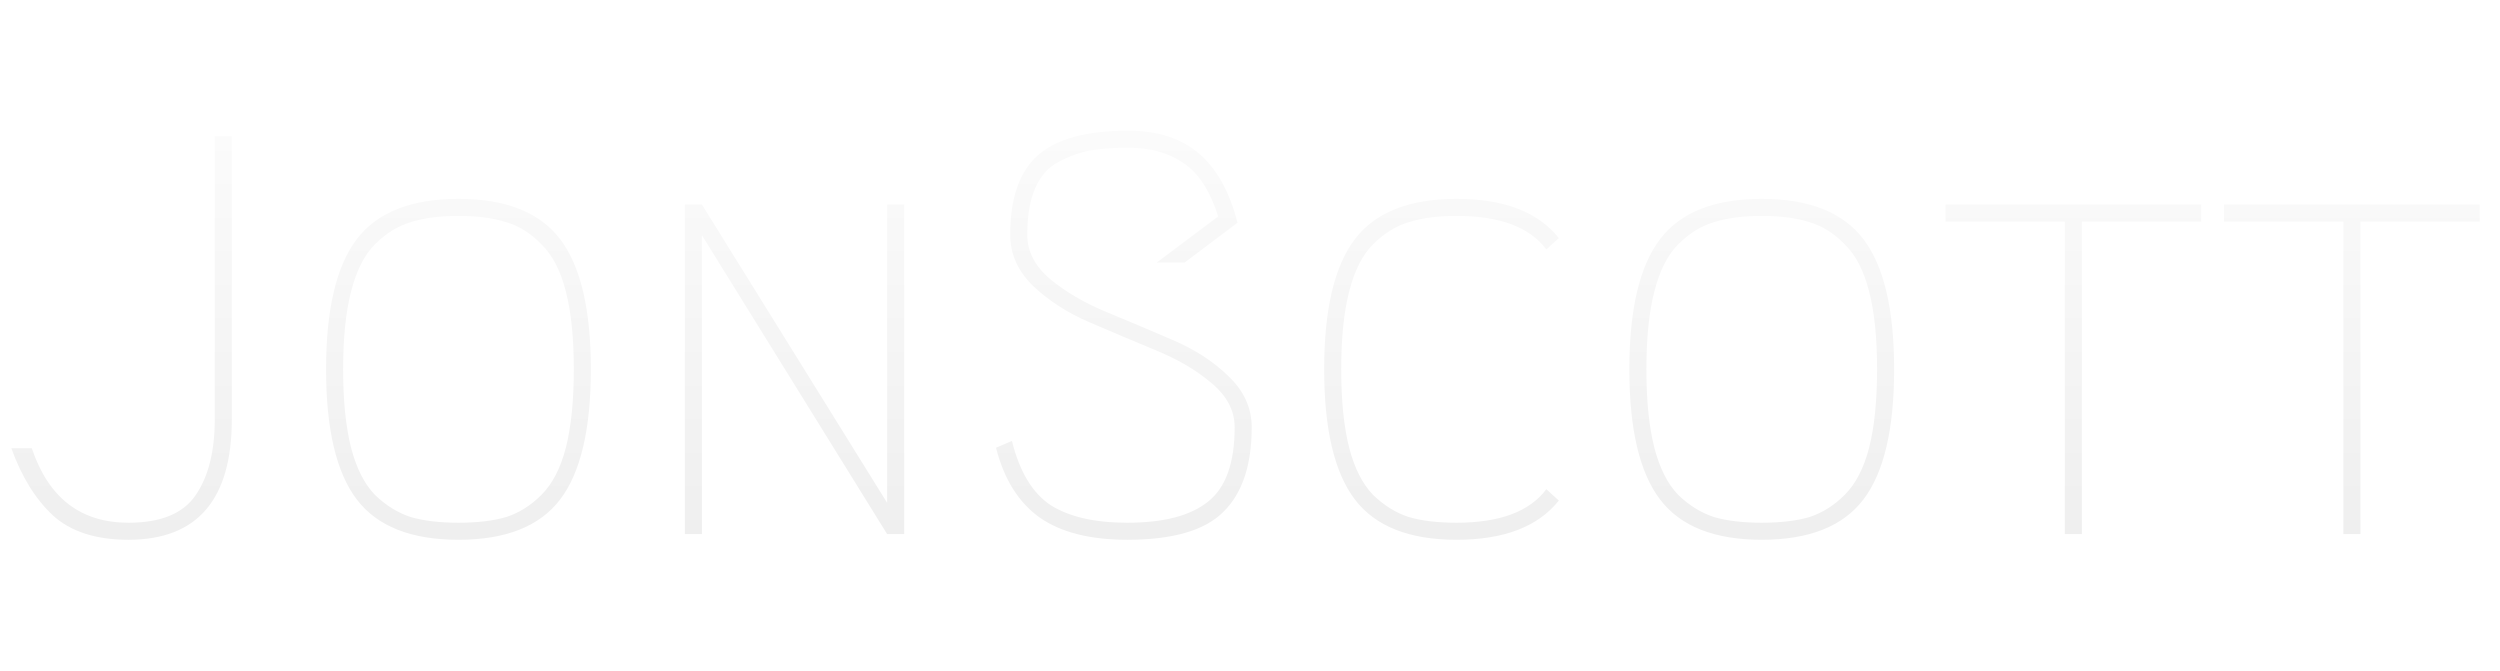
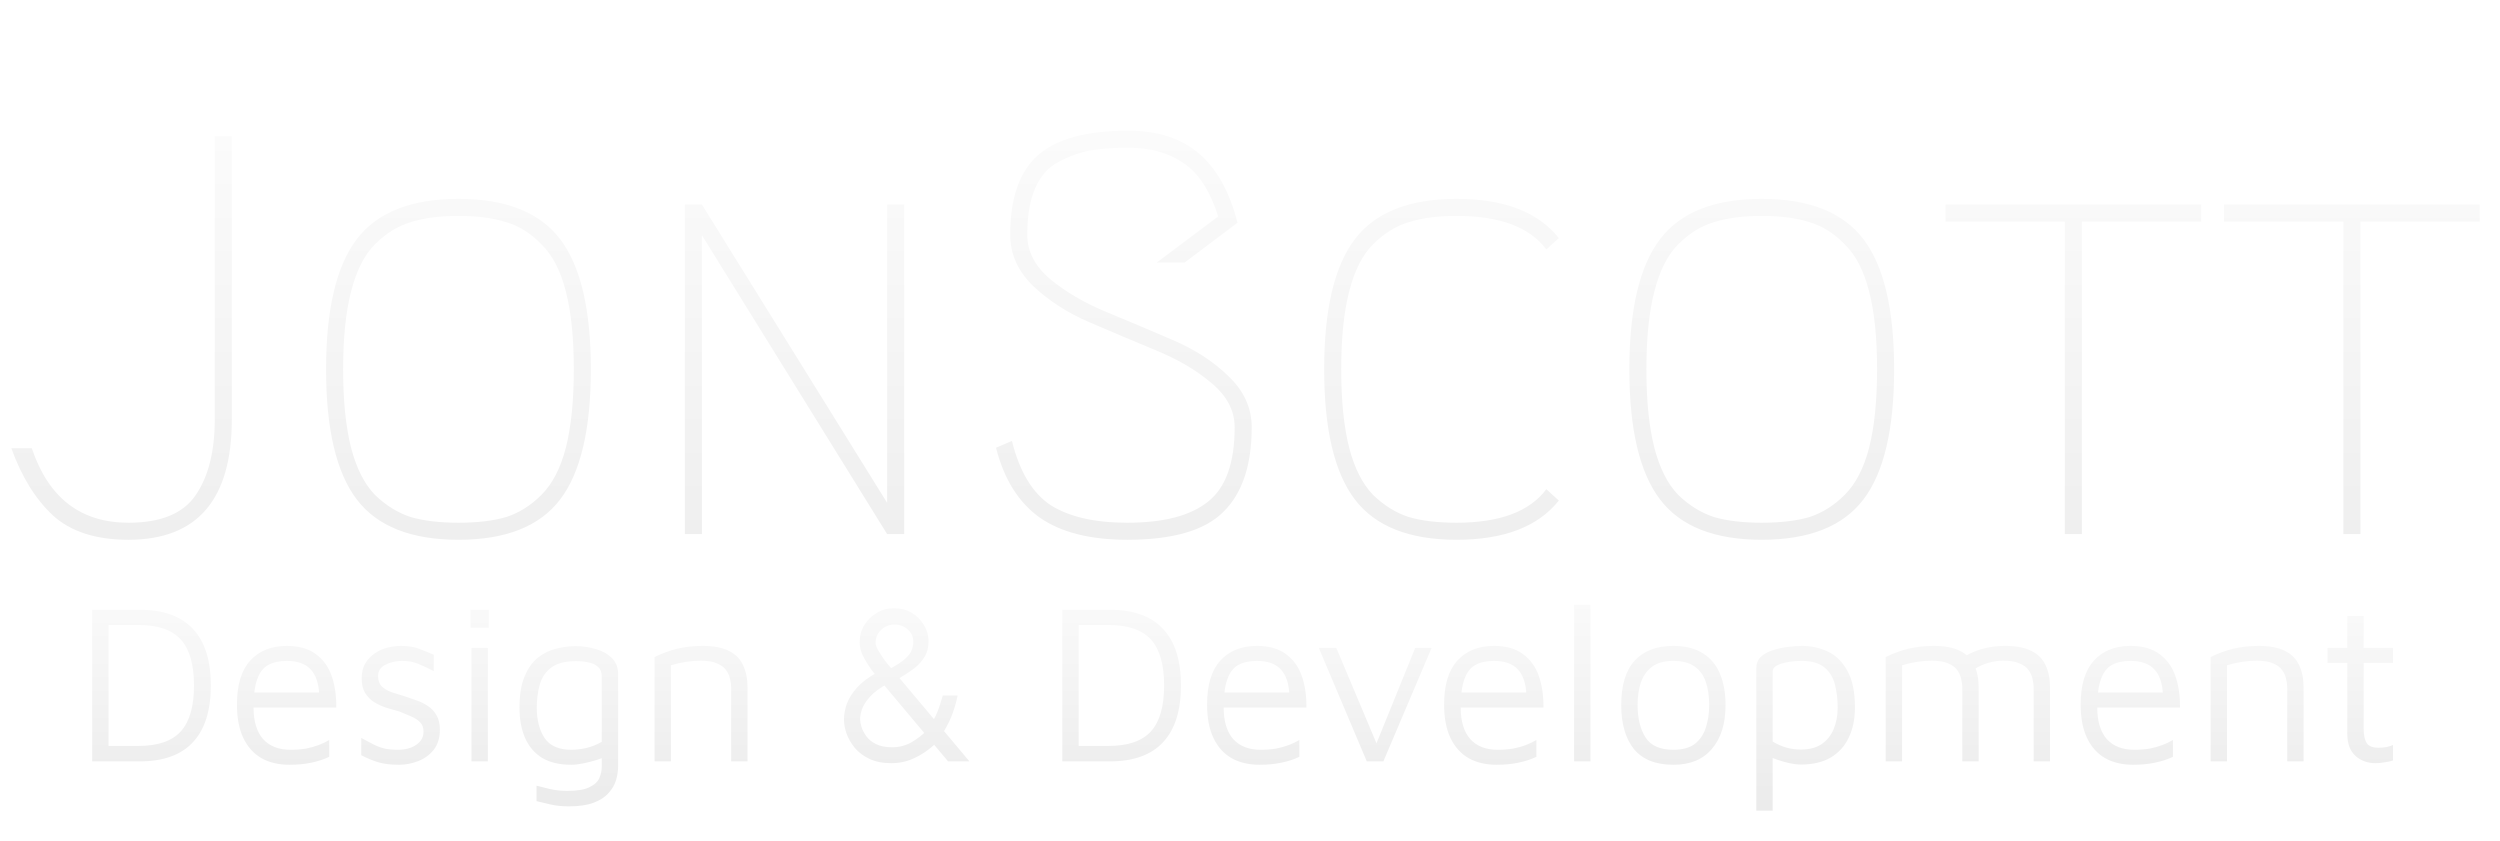
- <svg xmlns="http://www.w3.org/2000/svg" width="220" height="59" viewBox="0 0 220 59" fill="none">
-   <path d="M2.8 39.45C4.267 43.817 7.1 46 11.3 46C14.133 46 16.1 45.2 17.2 43.6C18.333 41.967 18.9 39.733 18.9 36.9L18.9 12L20.4 12L20.4 36.9C20.4 43.967 17.367 47.5 11.3 47.5C8.433 47.5 6.217 46.783 4.65 45.35C3.117 43.917 1.9 41.95 1 39.45L2.8 39.45ZM44.545 19.55C43.412 19.183 42.012 19 40.345 19C38.679 19 37.279 19.183 36.145 19.55C35.012 19.883 33.962 20.533 32.995 21.5C32.062 22.433 31.362 23.817 30.895 25.65C30.429 27.45 30.195 29.733 30.195 32.5C30.195 35.267 30.429 37.567 30.895 39.4C31.362 41.2 32.062 42.583 32.995 43.55C33.962 44.483 35.012 45.133 36.145 45.5C37.279 45.833 38.679 46 40.345 46C42.012 46 43.412 45.833 44.545 45.5C45.679 45.133 46.712 44.483 47.645 43.55C48.612 42.583 49.329 41.2 49.795 39.4C50.262 37.567 50.495 35.267 50.495 32.5C50.495 29.733 50.262 27.45 49.795 25.65C49.329 23.817 48.612 22.433 47.645 21.5C46.712 20.533 45.679 19.883 44.545 19.55ZM49.295 43.95C47.495 46.317 44.512 47.5 40.345 47.5C36.179 47.5 33.195 46.317 31.395 43.95C29.595 41.583 28.695 37.767 28.695 32.5C28.695 27.233 29.595 23.417 31.395 21.05C33.195 18.683 36.179 17.5 40.345 17.5C44.512 17.5 47.495 18.683 49.295 21.05C51.095 23.417 51.995 27.233 51.995 32.5C51.995 37.767 51.095 41.583 49.295 43.95ZM60.268 47L60.268 18L61.768 18L78.068 44.25L78.068 18L79.568 18L79.568 47L78.068 47L61.768 20.7L61.768 47L60.268 47Z" fill="url(#paint0_linear_130_926)" />
-   <path d="M88.9 20.65C88.9 17.417 89.717 15.083 91.35 13.65C92.983 12.217 95.633 11.5 99.3 11.5C101.867 11.5 103.933 12.167 105.5 13.5C107.067 14.833 108.2 16.867 108.9 19.6L104.25 23.1L101.8 23.1L107.2 19.05C106.5 16.817 105.483 15.25 104.15 14.35C102.85 13.45 101.233 13 99.3 13C97.967 13 96.833 13.083 95.9 13.25C95 13.417 94.083 13.75 93.15 14.25C92.25 14.717 91.567 15.483 91.1 16.55C90.633 17.617 90.4 18.983 90.4 20.65C90.4 22.117 91.067 23.417 92.4 24.55C93.767 25.683 95.417 26.65 97.35 27.45C99.283 28.25 101.217 29.067 103.15 29.9C105.117 30.733 106.767 31.8 108.1 33.1C109.467 34.4 110.15 35.9 110.15 37.6C110.15 40.933 109.317 43.417 107.65 45.05C106.017 46.683 103.2 47.5 99.2 47.5C95.933 47.5 93.367 46.85 91.5 45.55C89.633 44.217 88.35 42.167 87.65 39.4L89.05 38.8C89.717 41.5 90.85 43.383 92.45 44.45C94.083 45.483 96.333 46 99.2 46C102.4 46 104.767 45.383 106.3 44.15C107.867 42.917 108.65 40.733 108.65 37.6C108.65 36.133 107.967 34.833 106.6 33.7C105.267 32.567 103.617 31.6 101.65 30.8C99.717 30 97.783 29.183 95.85 28.35C93.917 27.517 92.267 26.45 90.9 25.15C89.567 23.85 88.9 22.35 88.9 20.65ZM119.227 43.95C117.427 41.583 116.527 37.767 116.527 32.5C116.527 27.233 117.427 23.417 119.227 21.05C121.027 18.683 124.011 17.5 128.177 17.5C132.344 17.5 135.344 18.65 137.177 20.95L136.077 21.95C134.611 19.983 131.977 19 128.177 19C126.511 19 125.111 19.183 123.977 19.55C122.844 19.883 121.794 20.533 120.827 21.5C119.894 22.433 119.194 23.817 118.727 25.65C118.261 27.45 118.027 29.733 118.027 32.5C118.027 35.267 118.261 37.567 118.727 39.4C119.194 41.2 119.894 42.583 120.827 43.55C121.794 44.483 122.844 45.133 123.977 45.5C125.111 45.833 126.511 46 128.177 46C131.977 46 134.611 45.017 136.077 43.05L137.177 44.05C135.344 46.35 132.344 47.5 128.177 47.5C124.011 47.5 121.027 46.317 119.227 43.95ZM159.233 19.55C158.099 19.183 156.699 19 155.033 19C153.366 19 151.966 19.183 150.833 19.55C149.699 19.883 148.649 20.533 147.683 21.5C146.749 22.433 146.049 23.817 145.583 25.65C145.116 27.45 144.883 29.733 144.883 32.5C144.883 35.267 145.116 37.567 145.583 39.4C146.049 41.2 146.749 42.583 147.683 43.55C148.649 44.483 149.699 45.133 150.833 45.5C151.966 45.833 153.366 46 155.033 46C156.699 46 158.099 45.833 159.233 45.5C160.366 45.133 161.399 44.483 162.333 43.55C163.299 42.583 164.016 41.2 164.483 39.4C164.949 37.567 165.183 35.267 165.183 32.5C165.183 29.733 164.949 27.45 164.483 25.65C164.016 23.817 163.299 22.433 162.333 21.5C161.399 20.533 160.366 19.883 159.233 19.55ZM163.983 43.95C162.183 46.317 159.199 47.5 155.033 47.5C150.866 47.5 147.883 46.317 146.083 43.95C144.283 41.583 143.383 37.767 143.383 32.5C143.383 27.233 144.283 23.417 146.083 21.05C147.883 18.683 150.866 17.5 155.033 17.5C159.199 17.5 162.183 18.683 163.983 21.05C165.783 23.417 166.683 27.233 166.683 32.5C166.683 37.767 165.783 41.583 163.983 43.95ZM193.705 18L193.705 19.5L183.205 19.5L183.205 47L181.705 47L181.705 19.5L171.205 19.5L171.205 18L193.705 18ZM218.217 18L218.217 19.5L207.717 19.5L207.717 47L206.217 47L206.217 19.5L195.717 19.5L195.717 18L218.217 18Z" fill="url(#paint1_linear_130_926)" />
+ <svg xmlns="http://www.w3.org/2000/svg" width="220" height="74" viewBox="0 0 220 74" fill="none">
+   <path d="M2.8 39.45C4.267 43.817 7.1 46 11.3 46C14.133 46 16.1 45.2 17.2 43.6C18.333 41.967 18.9 39.733 18.9 36.9L18.9 12L20.4 12L20.4 36.9C20.4 43.967 17.367 47.5 11.3 47.5C8.433 47.5 6.217 46.783 4.65 45.35C3.117 43.917 1.9 41.95 1 39.45L2.8 39.45ZM44.545 19.55C43.412 19.183 42.012 19 40.345 19C38.679 19 37.279 19.183 36.145 19.55C35.012 19.883 33.962 20.533 32.995 21.5C32.062 22.433 31.362 23.817 30.895 25.65C30.429 27.45 30.195 29.733 30.195 32.5C30.195 35.267 30.429 37.567 30.895 39.4C31.362 41.2 32.062 42.583 32.995 43.55C33.962 44.483 35.012 45.133 36.145 45.5C37.279 45.833 38.679 46 40.345 46C42.012 46 43.412 45.833 44.545 45.5C45.679 45.133 46.712 44.483 47.645 43.55C48.612 42.583 49.329 41.2 49.795 39.4C50.262 37.567 50.495 35.267 50.495 32.5C50.495 29.733 50.262 27.45 49.795 25.65C49.329 23.817 48.612 22.433 47.645 21.5C46.712 20.533 45.679 19.883 44.545 19.55ZM49.295 43.95C47.495 46.317 44.512 47.5 40.345 47.5C36.179 47.5 33.195 46.317 31.395 43.95C29.595 41.583 28.695 37.767 28.695 32.5C28.695 27.233 29.595 23.417 31.395 21.05C33.195 18.683 36.179 17.5 40.345 17.5C44.512 17.5 47.495 18.683 49.295 21.05C51.095 23.417 51.995 27.233 51.995 32.5C51.995 37.767 51.095 41.583 49.295 43.95ZM60.268 47L60.268 18L61.768 18L78.068 44.25L78.068 18L79.568 18L79.568 47L78.068 47L61.768 20.7L61.768 47L60.268 47Z" fill="url(#paint0_linear_161_525)" />
+   <path d="M88.9 20.65C88.9 17.417 89.717 15.083 91.35 13.65C92.983 12.217 95.633 11.5 99.3 11.5C101.867 11.5 103.933 12.167 105.5 13.5C107.067 14.833 108.2 16.867 108.9 19.6L104.25 23.1L101.8 23.1L107.2 19.05C106.5 16.817 105.483 15.25 104.15 14.35C102.85 13.45 101.233 13 99.3 13C97.967 13 96.833 13.083 95.9 13.25C95 13.417 94.083 13.75 93.15 14.25C92.25 14.717 91.567 15.483 91.1 16.55C90.633 17.617 90.4 18.983 90.4 20.65C90.4 22.117 91.067 23.417 92.4 24.55C93.767 25.683 95.417 26.65 97.35 27.45C99.283 28.25 101.217 29.067 103.15 29.9C105.117 30.733 106.767 31.8 108.1 33.1C109.467 34.4 110.15 35.9 110.15 37.6C110.15 40.933 109.317 43.417 107.65 45.05C106.017 46.683 103.2 47.5 99.2 47.5C95.933 47.5 93.367 46.85 91.5 45.55C89.633 44.217 88.35 42.167 87.65 39.4L89.05 38.8C89.717 41.5 90.85 43.383 92.45 44.45C94.083 45.483 96.333 46 99.2 46C102.4 46 104.767 45.383 106.3 44.15C107.867 42.917 108.65 40.733 108.65 37.6C108.65 36.133 107.967 34.833 106.6 33.7C105.267 32.567 103.617 31.6 101.65 30.8C99.717 30 97.783 29.183 95.85 28.35C93.917 27.517 92.267 26.45 90.9 25.15C89.567 23.85 88.9 22.35 88.9 20.65ZM119.227 43.95C117.427 41.583 116.527 37.767 116.527 32.5C116.527 27.233 117.427 23.417 119.227 21.05C121.027 18.683 124.011 17.5 128.177 17.5C132.344 17.5 135.344 18.65 137.177 20.95L136.077 21.95C134.611 19.983 131.977 19 128.177 19C126.511 19 125.111 19.183 123.977 19.55C122.844 19.883 121.794 20.533 120.827 21.5C119.894 22.433 119.194 23.817 118.727 25.65C118.261 27.45 118.027 29.733 118.027 32.5C118.027 35.267 118.261 37.567 118.727 39.4C119.194 41.2 119.894 42.583 120.827 43.55C121.794 44.483 122.844 45.133 123.977 45.5C125.111 45.833 126.511 46 128.177 46C131.977 46 134.611 45.017 136.077 43.05L137.177 44.05C135.344 46.35 132.344 47.5 128.177 47.5C124.011 47.5 121.027 46.317 119.227 43.95ZM159.233 19.55C158.099 19.183 156.699 19 155.033 19C153.366 19 151.966 19.183 150.833 19.55C149.699 19.883 148.649 20.533 147.683 21.5C146.749 22.433 146.049 23.817 145.583 25.65C145.116 27.45 144.883 29.733 144.883 32.5C144.883 35.267 145.116 37.567 145.583 39.4C146.049 41.2 146.749 42.583 147.683 43.55C148.649 44.483 149.699 45.133 150.833 45.5C151.966 45.833 153.366 46 155.033 46C156.699 46 158.099 45.833 159.233 45.5C160.366 45.133 161.399 44.483 162.333 43.55C163.299 42.583 164.016 41.2 164.483 39.4C164.949 37.567 165.183 35.267 165.183 32.5C165.183 29.733 164.949 27.45 164.483 25.65C164.016 23.817 163.299 22.433 162.333 21.5C161.399 20.533 160.366 19.883 159.233 19.55ZM163.983 43.95C162.183 46.317 159.199 47.5 155.033 47.5C150.866 47.5 147.883 46.317 146.083 43.95C144.283 41.583 143.383 37.767 143.383 32.5C143.383 27.233 144.283 23.417 146.083 21.05C147.883 18.683 150.866 17.5 155.033 17.5C159.199 17.5 162.183 18.683 163.983 21.05C165.783 23.417 166.683 27.233 166.683 32.5C166.683 37.767 165.783 41.583 163.983 43.95ZM193.705 18L193.705 19.5L183.205 19.5L183.205 47L181.705 47L181.705 19.5L171.205 19.5L171.205 18L193.705 18ZM218.217 18L218.217 19.5L207.717 19.5L207.717 47L206.217 47L206.217 19.5L195.717 19.5L195.717 18L218.217 18Z" fill="url(#paint1_linear_161_525)" />
+   <path d="M8.112 67L8.112 53.66L12.292 53.66C14.372 53.66 15.932 54.22 16.972 55.34C18.025 56.447 18.552 58.107 18.552 60.32C18.552 62.533 18.025 64.2 16.972 65.32C15.932 66.44 14.372 67 12.292 67L8.112 67ZM9.552 65.64L12.192 65.64C13.899 65.64 15.139 65.213 15.912 64.36C16.685 63.507 17.072 62.16 17.072 60.32C17.072 58.48 16.685 57.133 15.912 56.28C15.139 55.427 13.899 55 12.192 55L9.552 55L9.552 65.64ZM25.472 67.3C24.525 67.3 23.705 67.107 23.012 66.72C22.319 66.32 21.785 65.727 21.412 64.94C21.039 64.153 20.852 63.173 20.852 62C20.852 60.28 21.239 58.993 22.012 58.14C22.799 57.273 23.872 56.84 25.232 56.84C26.299 56.84 27.152 57.08 27.792 57.56C28.445 58.04 28.912 58.687 29.192 59.5C29.472 60.313 29.605 61.233 29.592 62.26L21.572 62.26L21.672 60.94L28.652 60.94L28.092 61.14C28.052 60.14 27.799 59.393 27.332 58.9C26.879 58.407 26.179 58.16 25.232 58.16C24.579 58.16 24.032 58.28 23.592 58.52C23.165 58.76 22.845 59.18 22.632 59.78C22.419 60.367 22.312 61.193 22.312 62.26C22.312 63.473 22.592 64.4 23.152 65.04C23.725 65.667 24.525 65.98 25.552 65.98C26.045 65.98 26.499 65.947 26.912 65.88C27.325 65.8 27.705 65.693 28.052 65.56C28.399 65.427 28.705 65.28 28.972 65.12L28.972 66.6C28.492 66.827 27.959 67 27.372 67.12C26.799 67.24 26.165 67.3 25.472 67.3ZM35.109 67.3C34.389 67.3 33.783 67.227 33.289 67.08C32.809 66.933 32.309 66.727 31.79 66.46L31.79 64.94C32.203 65.167 32.569 65.36 32.889 65.52C33.209 65.68 33.536 65.8 33.87 65.88C34.203 65.947 34.583 65.98 35.01 65.98C35.676 65.98 36.216 65.833 36.63 65.54C37.056 65.247 37.27 64.867 37.27 64.4C37.27 64.027 37.163 63.74 36.95 63.54C36.749 63.34 36.489 63.173 36.169 63.04C35.849 62.907 35.516 62.767 35.169 62.62C34.783 62.513 34.389 62.4 33.989 62.28C33.603 62.147 33.243 61.98 32.91 61.78C32.59 61.567 32.33 61.3 32.13 60.98C31.93 60.647 31.829 60.22 31.829 59.7C31.829 59.193 31.93 58.76 32.13 58.4C32.343 58.04 32.616 57.747 32.95 57.52C33.283 57.28 33.656 57.107 34.069 57C34.483 56.893 34.896 56.84 35.309 56.84C35.91 56.84 36.423 56.92 36.849 57.08C37.276 57.24 37.716 57.42 38.169 57.62L38.169 59.06C37.663 58.793 37.209 58.58 36.809 58.42C36.41 58.247 35.936 58.16 35.389 58.16C34.843 58.16 34.349 58.273 33.91 58.5C33.483 58.713 33.27 59.047 33.27 59.5C33.27 59.873 33.376 60.173 33.59 60.4C33.816 60.613 34.109 60.787 34.469 60.92C34.83 61.04 35.216 61.16 35.63 61.28C35.963 61.387 36.309 61.507 36.669 61.64C37.029 61.76 37.363 61.927 37.669 62.14C37.976 62.34 38.223 62.607 38.41 62.94C38.609 63.273 38.709 63.7 38.709 64.22C38.709 64.927 38.529 65.513 38.169 65.98C37.809 66.433 37.349 66.767 36.789 66.98C36.243 67.193 35.683 67.3 35.109 67.3ZM41.49 67L41.49 57.02L42.931 57.02L42.931 67L41.49 67ZM41.41 55.24L41.41 53.66L43.011 53.66L43.011 55.24L41.41 55.24ZM50.275 67.3C49.249 67.3 48.395 67.1 47.715 66.7C47.049 66.287 46.549 65.707 46.215 64.96C45.882 64.2 45.715 63.307 45.715 62.28C45.715 61.133 45.869 60.207 46.175 59.5C46.482 58.78 46.875 58.233 47.355 57.86C47.849 57.473 48.382 57.213 48.955 57.08C49.542 56.933 50.109 56.86 50.655 56.86C51.282 56.86 51.875 56.947 52.435 57.12C53.009 57.28 53.475 57.54 53.835 57.9C54.209 58.26 54.395 58.74 54.395 59.34L54.395 67.42C54.395 67.82 54.335 68.227 54.215 68.64C54.095 69.053 53.875 69.433 53.555 69.78C53.249 70.14 52.809 70.427 52.235 70.64C51.675 70.853 50.949 70.96 50.055 70.96C49.482 70.96 48.955 70.907 48.475 70.8C47.995 70.693 47.575 70.593 47.215 70.5L47.215 69.14C47.429 69.193 47.669 69.253 47.935 69.32C48.215 69.4 48.515 69.467 48.835 69.52C49.169 69.573 49.522 69.6 49.895 69.6C50.802 69.6 51.469 69.487 51.895 69.26C52.335 69.047 52.622 68.773 52.755 68.44C52.889 68.12 52.955 67.793 52.955 67.46L52.955 66L53.455 66.5C53.202 66.633 52.882 66.76 52.495 66.88C52.109 67 51.715 67.1 51.315 67.18C50.915 67.26 50.569 67.3 50.275 67.3ZM50.275 65.98C50.702 65.98 51.149 65.927 51.615 65.82C52.095 65.7 52.542 65.52 52.955 65.28L52.955 59.54C52.955 59.167 52.849 58.887 52.635 58.7C52.435 58.5 52.162 58.367 51.815 58.3C51.469 58.22 51.095 58.18 50.695 58.18C49.722 58.18 48.989 58.373 48.495 58.76C48.002 59.133 47.669 59.633 47.495 60.26C47.322 60.887 47.235 61.56 47.235 62.28C47.235 63.373 47.469 64.267 47.935 64.96C48.402 65.64 49.182 65.98 50.275 65.98ZM57.602 57.82C57.922 57.66 58.249 57.52 58.582 57.4C58.929 57.267 59.275 57.16 59.622 57.08C59.982 57 60.342 56.94 60.702 56.9C61.075 56.86 61.449 56.84 61.822 56.84C62.795 56.84 63.569 56.987 64.142 57.28C64.715 57.56 65.129 57.973 65.382 58.52C65.649 59.067 65.782 59.727 65.782 60.5L65.782 67L64.342 67L64.342 60.5C64.342 60.26 64.309 60.007 64.242 59.74C64.189 59.473 64.075 59.22 63.902 58.98C63.729 58.727 63.462 58.527 63.102 58.38C62.742 58.22 62.262 58.14 61.662 58.14C61.249 58.14 60.822 58.173 60.382 58.24C59.942 58.307 59.495 58.407 59.042 58.54L59.042 67L57.602 67L57.602 57.82ZM83.43 67L76.969 59.3C76.676 58.94 76.383 58.507 76.09 58C75.796 57.493 75.65 57.007 75.65 56.54C75.65 55.98 75.783 55.473 76.049 55.02C76.329 54.567 76.696 54.207 77.15 53.94C77.616 53.66 78.123 53.52 78.669 53.52C79.243 53.52 79.756 53.653 80.21 53.92C80.663 54.173 81.023 54.527 81.29 54.98C81.57 55.42 81.71 55.913 81.71 56.46C81.71 56.953 81.603 57.387 81.389 57.76C81.176 58.133 80.87 58.48 80.469 58.8C80.07 59.107 79.59 59.42 79.029 59.74L78.309 58.86C78.923 58.527 79.376 58.227 79.669 57.96C79.963 57.693 80.15 57.44 80.23 57.2C80.323 56.947 80.37 56.707 80.37 56.48C80.37 56.04 80.21 55.68 79.889 55.4C79.57 55.107 79.176 54.96 78.71 54.96C78.256 54.96 77.863 55.12 77.529 55.44C77.21 55.747 77.049 56.12 77.049 56.56C77.049 56.733 77.129 56.96 77.29 57.24C77.45 57.52 77.636 57.807 77.85 58.1C78.076 58.393 78.29 58.653 78.49 58.88L85.309 67L83.43 67ZM78.45 67.16C77.689 67.16 77.043 67.033 76.51 66.78C75.976 66.527 75.543 66.2 75.21 65.8C74.889 65.4 74.65 64.98 74.49 64.54C74.343 64.1 74.269 63.693 74.269 63.32C74.269 62.893 74.35 62.44 74.51 61.96C74.683 61.48 74.983 61 75.409 60.52C75.85 60.027 76.463 59.567 77.249 59.14L78.189 60.12C77.469 60.507 76.93 60.9 76.57 61.3C76.21 61.7 75.969 62.073 75.85 62.42C75.743 62.753 75.689 63.04 75.689 63.28C75.689 63.453 75.73 63.68 75.809 63.96C75.889 64.227 76.029 64.5 76.23 64.78C76.43 65.06 76.716 65.293 77.09 65.48C77.463 65.667 77.936 65.76 78.51 65.76C79.136 65.76 79.716 65.607 80.249 65.3C80.783 64.98 81.216 64.64 81.549 64.28L82.45 65.3C82.143 65.62 81.783 65.92 81.37 66.2C80.956 66.48 80.503 66.713 80.01 66.9C79.516 67.073 78.996 67.16 78.45 67.16ZM82.15 63.36C82.296 63.093 82.423 62.827 82.529 62.56C82.636 62.28 82.723 62.02 82.79 61.78C82.87 61.54 82.93 61.347 82.969 61.2L84.269 61.2C84.189 61.64 84.049 62.147 83.85 62.72C83.65 63.28 83.383 63.833 83.049 64.38L82.15 63.36ZM93.483 67L93.483 53.66L97.663 53.66C99.743 53.66 101.303 54.22 102.343 55.34C103.397 56.447 103.923 58.107 103.923 60.32C103.923 62.533 103.397 64.2 102.343 65.32C101.303 66.44 99.743 67 97.663 67L93.483 67ZM94.923 65.64L97.563 65.64C99.27 65.64 100.51 65.213 101.283 64.36C102.057 63.507 102.443 62.16 102.443 60.32C102.443 58.48 102.057 57.133 101.283 56.28C100.51 55.427 99.27 55 97.563 55L94.923 55L94.923 65.64ZM110.843 67.3C109.896 67.3 109.076 67.107 108.383 66.72C107.69 66.32 107.156 65.727 106.783 64.94C106.41 64.153 106.223 63.173 106.223 62C106.223 60.28 106.61 58.993 107.383 58.14C108.17 57.273 109.243 56.84 110.603 56.84C111.67 56.84 112.523 57.08 113.163 57.56C113.816 58.04 114.283 58.687 114.563 59.5C114.843 60.313 114.976 61.233 114.963 62.26L106.943 62.26L107.043 60.94L114.023 60.94L113.463 61.14C113.423 60.14 113.17 59.393 112.703 58.9C112.25 58.407 111.55 58.16 110.603 58.16C109.95 58.16 109.403 58.28 108.963 58.52C108.536 58.76 108.216 59.18 108.003 59.78C107.79 60.367 107.683 61.193 107.683 62.26C107.683 63.473 107.963 64.4 108.523 65.04C109.096 65.667 109.896 65.98 110.923 65.98C111.416 65.98 111.87 65.947 112.283 65.88C112.696 65.8 113.076 65.693 113.423 65.56C113.77 65.427 114.076 65.28 114.343 65.12L114.343 66.6C113.863 66.827 113.33 67 112.743 67.12C112.17 67.24 111.536 67.3 110.843 67.3ZM120.277 67L116.057 57.02L117.597 57.02L121.277 65.76L120.957 65.84L124.537 57.02L125.977 57.02L121.737 67L120.277 67ZM131.702 67.3C130.756 67.3 129.936 67.107 129.242 66.72C128.549 66.32 128.016 65.727 127.642 64.94C127.269 64.153 127.082 63.173 127.082 62C127.082 60.28 127.469 58.993 128.242 58.14C129.029 57.273 130.102 56.84 131.462 56.84C132.529 56.84 133.382 57.08 134.022 57.56C134.676 58.04 135.142 58.687 135.422 59.5C135.702 60.313 135.836 61.233 135.822 62.26L127.802 62.26L127.902 60.94L134.882 60.94L134.322 61.14C134.282 60.14 134.029 59.393 133.562 58.9C133.109 58.407 132.409 58.16 131.462 58.16C130.809 58.16 130.262 58.28 129.822 58.52C129.396 58.76 129.076 59.18 128.862 59.78C128.649 60.367 128.542 61.193 128.542 62.26C128.542 63.473 128.822 64.4 129.382 65.04C129.956 65.667 130.756 65.98 131.782 65.98C132.276 65.98 132.729 65.947 133.142 65.88C133.556 65.8 133.936 65.693 134.282 65.56C134.629 65.427 134.936 65.28 135.202 65.12L135.202 66.6C134.722 66.827 134.189 67 133.602 67.12C133.029 67.24 132.396 67.3 131.702 67.3ZM139.96 67L138.52 67L138.52 53.22L139.96 53.22L139.96 67ZM147.268 67.3C145.708 67.3 144.548 66.84 143.788 65.92C143.042 64.987 142.668 63.693 142.668 62.04C142.668 60.307 143.062 59.007 143.848 58.14C144.648 57.273 145.775 56.84 147.228 56.84C148.308 56.84 149.188 57.06 149.868 57.5C150.548 57.927 151.048 58.533 151.368 59.32C151.688 60.093 151.848 61 151.848 62.04C151.848 63.68 151.448 64.967 150.648 65.9C149.862 66.833 148.735 67.3 147.268 67.3ZM147.248 65.98C148.062 65.98 148.695 65.807 149.148 65.46C149.602 65.1 149.922 64.627 150.108 64.04C150.308 63.44 150.408 62.773 150.408 62.04C150.408 61.253 150.308 60.573 150.108 60C149.908 59.413 149.575 58.96 149.108 58.64C148.655 58.32 148.035 58.16 147.248 58.16C146.448 58.16 145.822 58.333 145.368 58.68C144.915 59.027 144.588 59.493 144.388 60.08C144.202 60.653 144.108 61.307 144.108 62.04C144.108 63.213 144.342 64.167 144.808 64.9C145.275 65.62 146.088 65.98 147.248 65.98ZM158.475 67.28C158.182 67.28 157.848 67.24 157.475 67.16C157.115 67.08 156.762 66.98 156.415 66.86C156.068 66.74 155.762 66.613 155.495 66.48L155.995 65.98L155.995 71.34L154.555 71.34L154.555 58.82C154.555 58.407 154.682 58.073 154.935 57.82C155.202 57.567 155.542 57.373 155.955 57.24C156.368 57.093 156.808 56.993 157.275 56.94C157.742 56.873 158.182 56.84 158.595 56.84C159.395 56.84 160.148 57.007 160.855 57.34C161.562 57.673 162.135 58.24 162.575 59.04C163.015 59.827 163.235 60.9 163.235 62.26C163.235 63.287 163.048 64.18 162.675 64.94C162.315 65.687 161.782 66.267 161.075 66.68C160.368 67.08 159.502 67.28 158.475 67.28ZM158.475 65.96C159.208 65.96 159.808 65.807 160.275 65.5C160.755 65.18 161.115 64.74 161.355 64.18C161.595 63.62 161.715 62.98 161.715 62.26C161.715 61.54 161.635 60.867 161.475 60.24C161.315 59.613 161.008 59.113 160.555 58.74C160.102 58.353 159.442 58.16 158.575 58.16C157.882 58.16 157.275 58.24 156.755 58.4C156.248 58.56 155.995 58.787 155.995 59.08L155.995 65.26C156.408 65.5 156.822 65.68 157.235 65.8C157.648 65.907 158.062 65.96 158.475 65.96ZM174.122 60.5L174.122 67L172.682 67L172.682 60.5C172.682 60.26 172.648 60.007 172.582 59.74C172.528 59.473 172.415 59.22 172.242 58.98C172.068 58.727 171.802 58.527 171.442 58.38C171.082 58.22 170.602 58.14 170.002 58.14C169.588 58.14 169.162 58.173 168.722 58.24C168.282 58.307 167.835 58.407 167.382 58.54L167.382 67L165.942 67L165.942 57.82C166.262 57.66 166.588 57.52 166.922 57.4C167.268 57.267 167.615 57.16 167.962 57.08C168.322 57 168.682 56.94 169.042 56.9C169.415 56.86 169.788 56.84 170.162 56.84C171.135 56.84 171.908 56.987 172.482 57.28C173.055 57.56 173.468 57.973 173.722 58.52C173.988 59.067 174.122 59.727 174.122 60.5ZM172.222 58.22C172.662 57.887 173.108 57.62 173.562 57.42C174.015 57.22 174.482 57.073 174.962 56.98C175.455 56.887 175.948 56.84 176.442 56.84C177.415 56.84 178.188 56.987 178.762 57.28C179.335 57.56 179.748 57.973 180.002 58.52C180.268 59.067 180.402 59.727 180.402 60.5L180.402 67L178.962 67L178.962 60.5C178.962 60.26 178.928 60.007 178.862 59.74C178.808 59.473 178.695 59.22 178.522 58.98C178.348 58.727 178.082 58.527 177.722 58.38C177.362 58.22 176.882 58.14 176.282 58.14C175.868 58.14 175.442 58.2 175.002 58.32C174.562 58.44 174.115 58.647 173.662 58.94L172.222 58.22ZM187.718 67.3C186.771 67.3 185.951 67.107 185.258 66.72C184.565 66.32 184.031 65.727 183.658 64.94C183.285 64.153 183.098 63.173 183.098 62C183.098 60.28 183.485 58.993 184.258 58.14C185.045 57.273 186.118 56.84 187.478 56.84C188.545 56.84 189.398 57.08 190.038 57.56C190.691 58.04 191.158 58.687 191.438 59.5C191.718 60.313 191.851 61.233 191.838 62.26L183.818 62.26L183.918 60.94L190.898 60.94L190.338 61.14C190.298 60.14 190.045 59.393 189.578 58.9C189.125 58.407 188.425 58.16 187.478 58.16C186.825 58.16 186.278 58.28 185.838 58.52C185.411 58.76 185.091 59.18 184.878 59.78C184.665 60.367 184.558 61.193 184.558 62.26C184.558 63.473 184.838 64.4 185.398 65.04C185.971 65.667 186.771 65.98 187.798 65.98C188.291 65.98 188.745 65.947 189.158 65.88C189.571 65.8 189.951 65.693 190.298 65.56C190.645 65.427 190.951 65.28 191.218 65.12L191.218 66.6C190.738 66.827 190.205 67 189.618 67.12C189.045 67.24 188.411 67.3 187.718 67.3ZM194.536 57.82C194.856 57.66 195.182 57.52 195.516 57.4C195.862 57.267 196.209 57.16 196.556 57.08C196.916 57 197.276 56.94 197.636 56.9C198.009 56.86 198.382 56.84 198.756 56.84C199.729 56.84 200.502 56.987 201.076 57.28C201.649 57.56 202.062 57.973 202.316 58.52C202.582 59.067 202.716 59.727 202.716 60.5L202.716 67L201.276 67L201.276 60.5C201.276 60.26 201.242 60.007 201.176 59.74C201.122 59.473 201.009 59.22 200.836 58.98C200.662 58.727 200.396 58.527 200.036 58.38C199.676 58.22 199.196 58.14 198.596 58.14C198.182 58.14 197.756 58.173 197.316 58.24C196.876 58.307 196.429 58.407 195.976 58.54L195.976 67L194.536 67L194.536 57.82ZM209.062 67.16C208.356 67.16 207.762 66.947 207.282 66.52C206.802 66.08 206.562 65.433 206.562 64.58L206.562 58.34L204.822 58.34L204.822 57.02L206.562 57.02L206.562 54.2L208.002 54.2L208.002 57.02L210.582 57.02L210.582 58.34L208.002 58.34L208.002 64.12C208.002 64.68 208.089 65.1 208.262 65.38C208.436 65.66 208.789 65.8 209.322 65.8C209.562 65.8 209.796 65.78 210.022 65.74C210.249 65.687 210.436 65.627 210.582 65.56L210.582 66.92C210.396 66.987 210.156 67.04 209.862 67.08C209.582 67.133 209.316 67.16 209.062 67.16Z" fill="url(#paint2_linear_161_525)" />
  <defs>
-     <linearGradient id="paint0_linear_130_926" x1="42.5" y1="2.20569e-07" x2="42.5" y2="59" gradientUnits="userSpaceOnUse">
+     <linearGradient id="paint0_linear_161_525" x1="42.5" y1="2.20569e-07" x2="42.5" y2="59" gradientUnits="userSpaceOnUse">
      <stop stop-color="white" />
      <stop offset="1" stop-color="#EBEBEB" />
    </linearGradient>
-     <linearGradient id="paint1_linear_130_926" x1="152.5" y1="3.50316e-07" x2="152.5" y2="59" gradientUnits="userSpaceOnUse">
+     <linearGradient id="paint1_linear_161_525" x1="152.5" y1="3.50316e-07" x2="152.5" y2="59" gradientUnits="userSpaceOnUse">
+       <stop stop-color="white" />
+       <stop offset="1" stop-color="#EBEBEB" />
+     </linearGradient>
+     <linearGradient id="paint2_linear_161_525" x1="109" y1="47" x2="109" y2="71" gradientUnits="userSpaceOnUse">
      <stop stop-color="white" />
      <stop offset="1" stop-color="#EBEBEB" />
    </linearGradient>
  </defs>
</svg>
